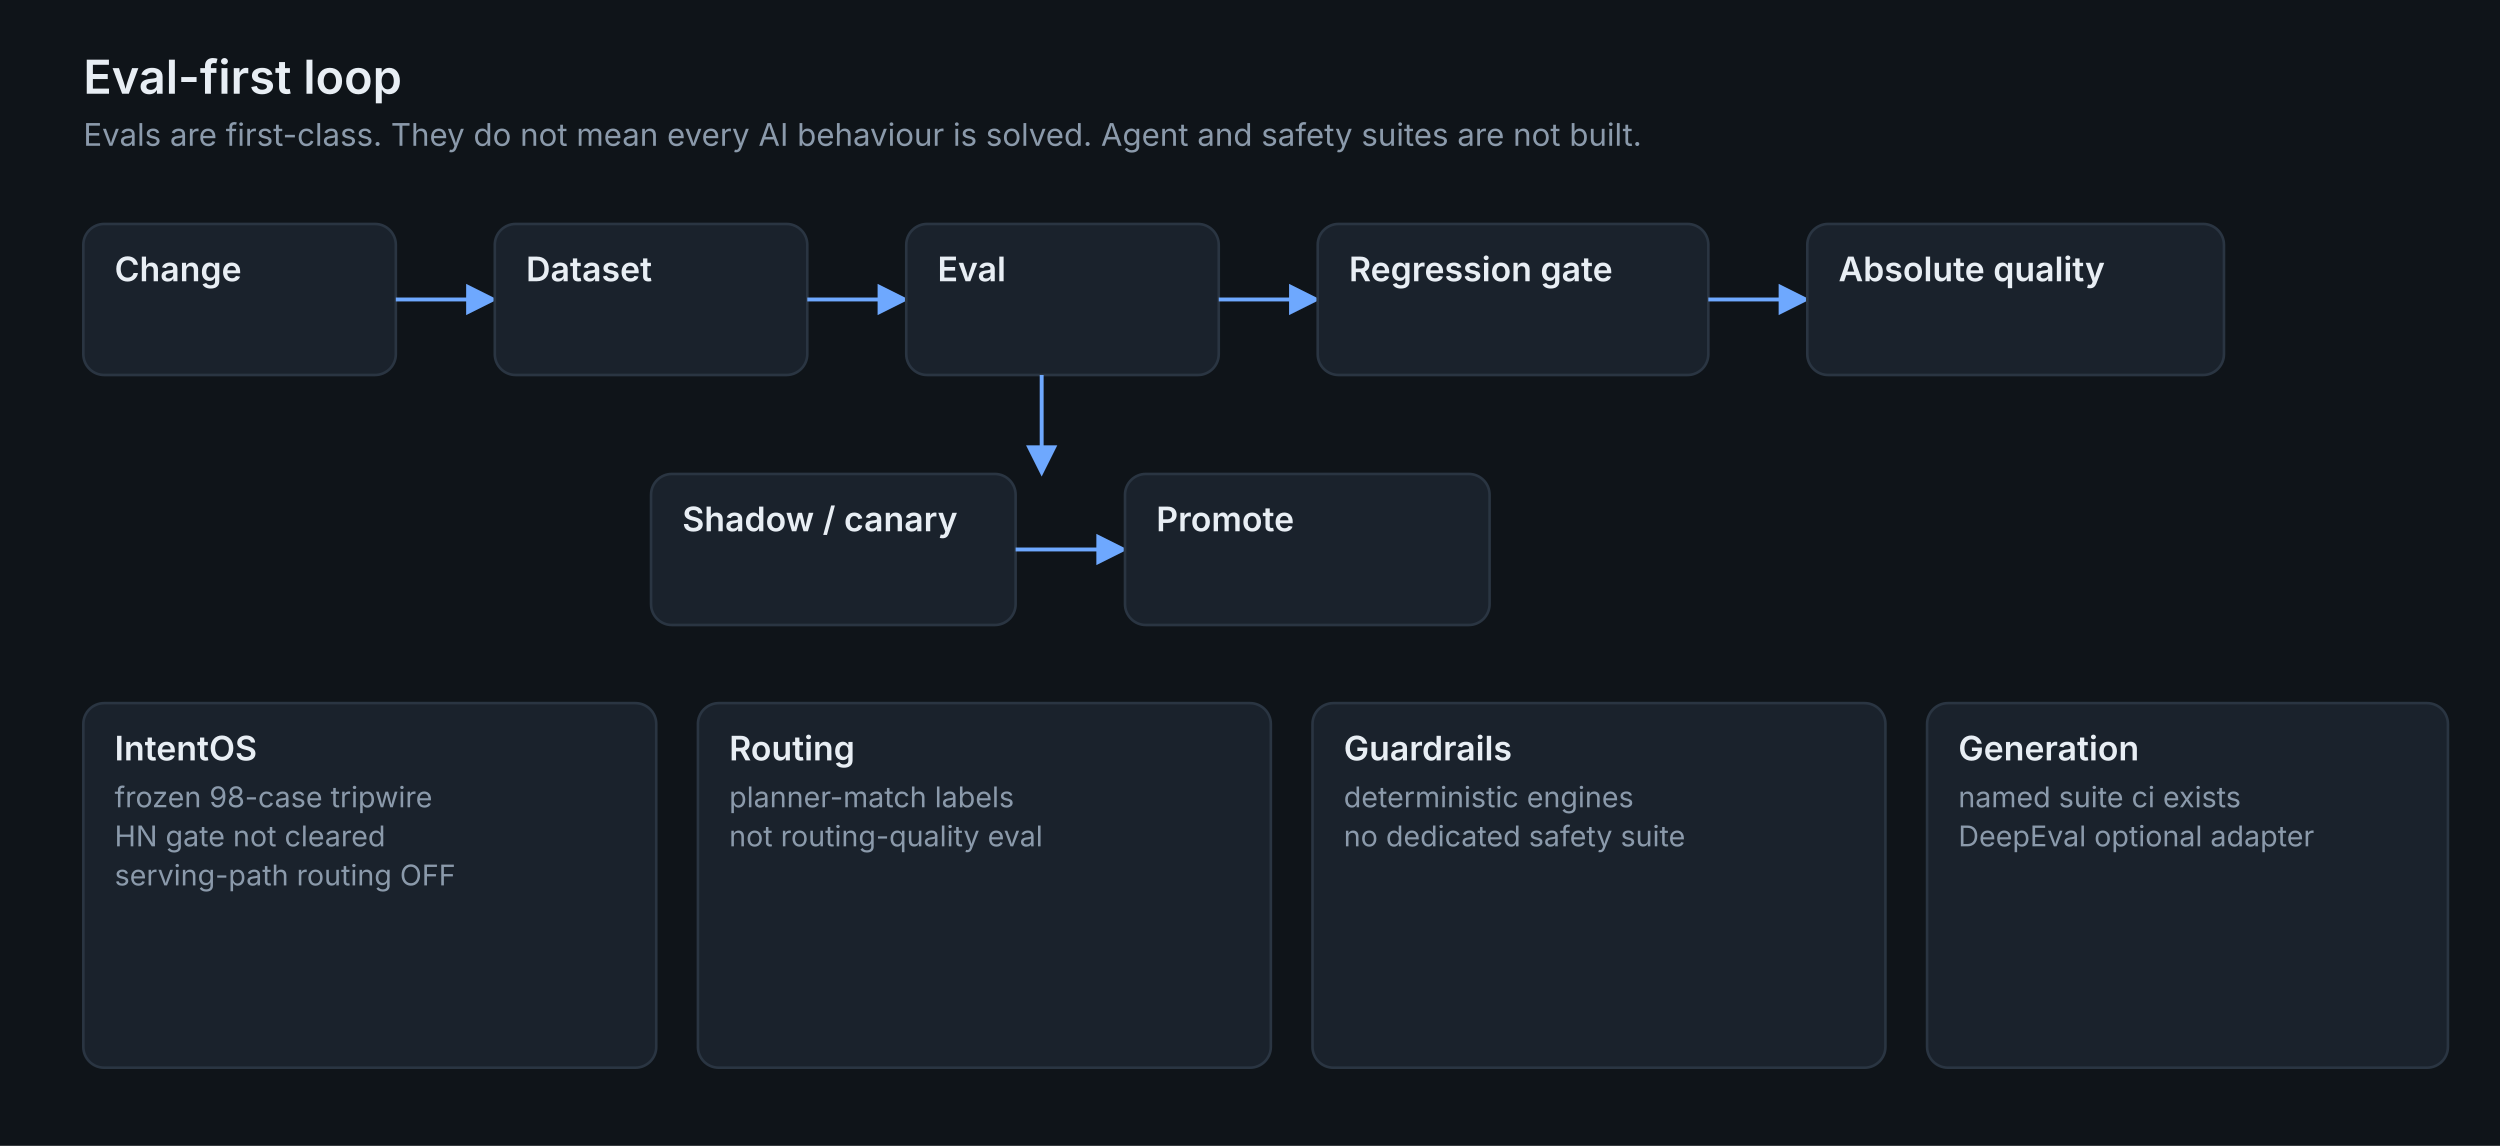
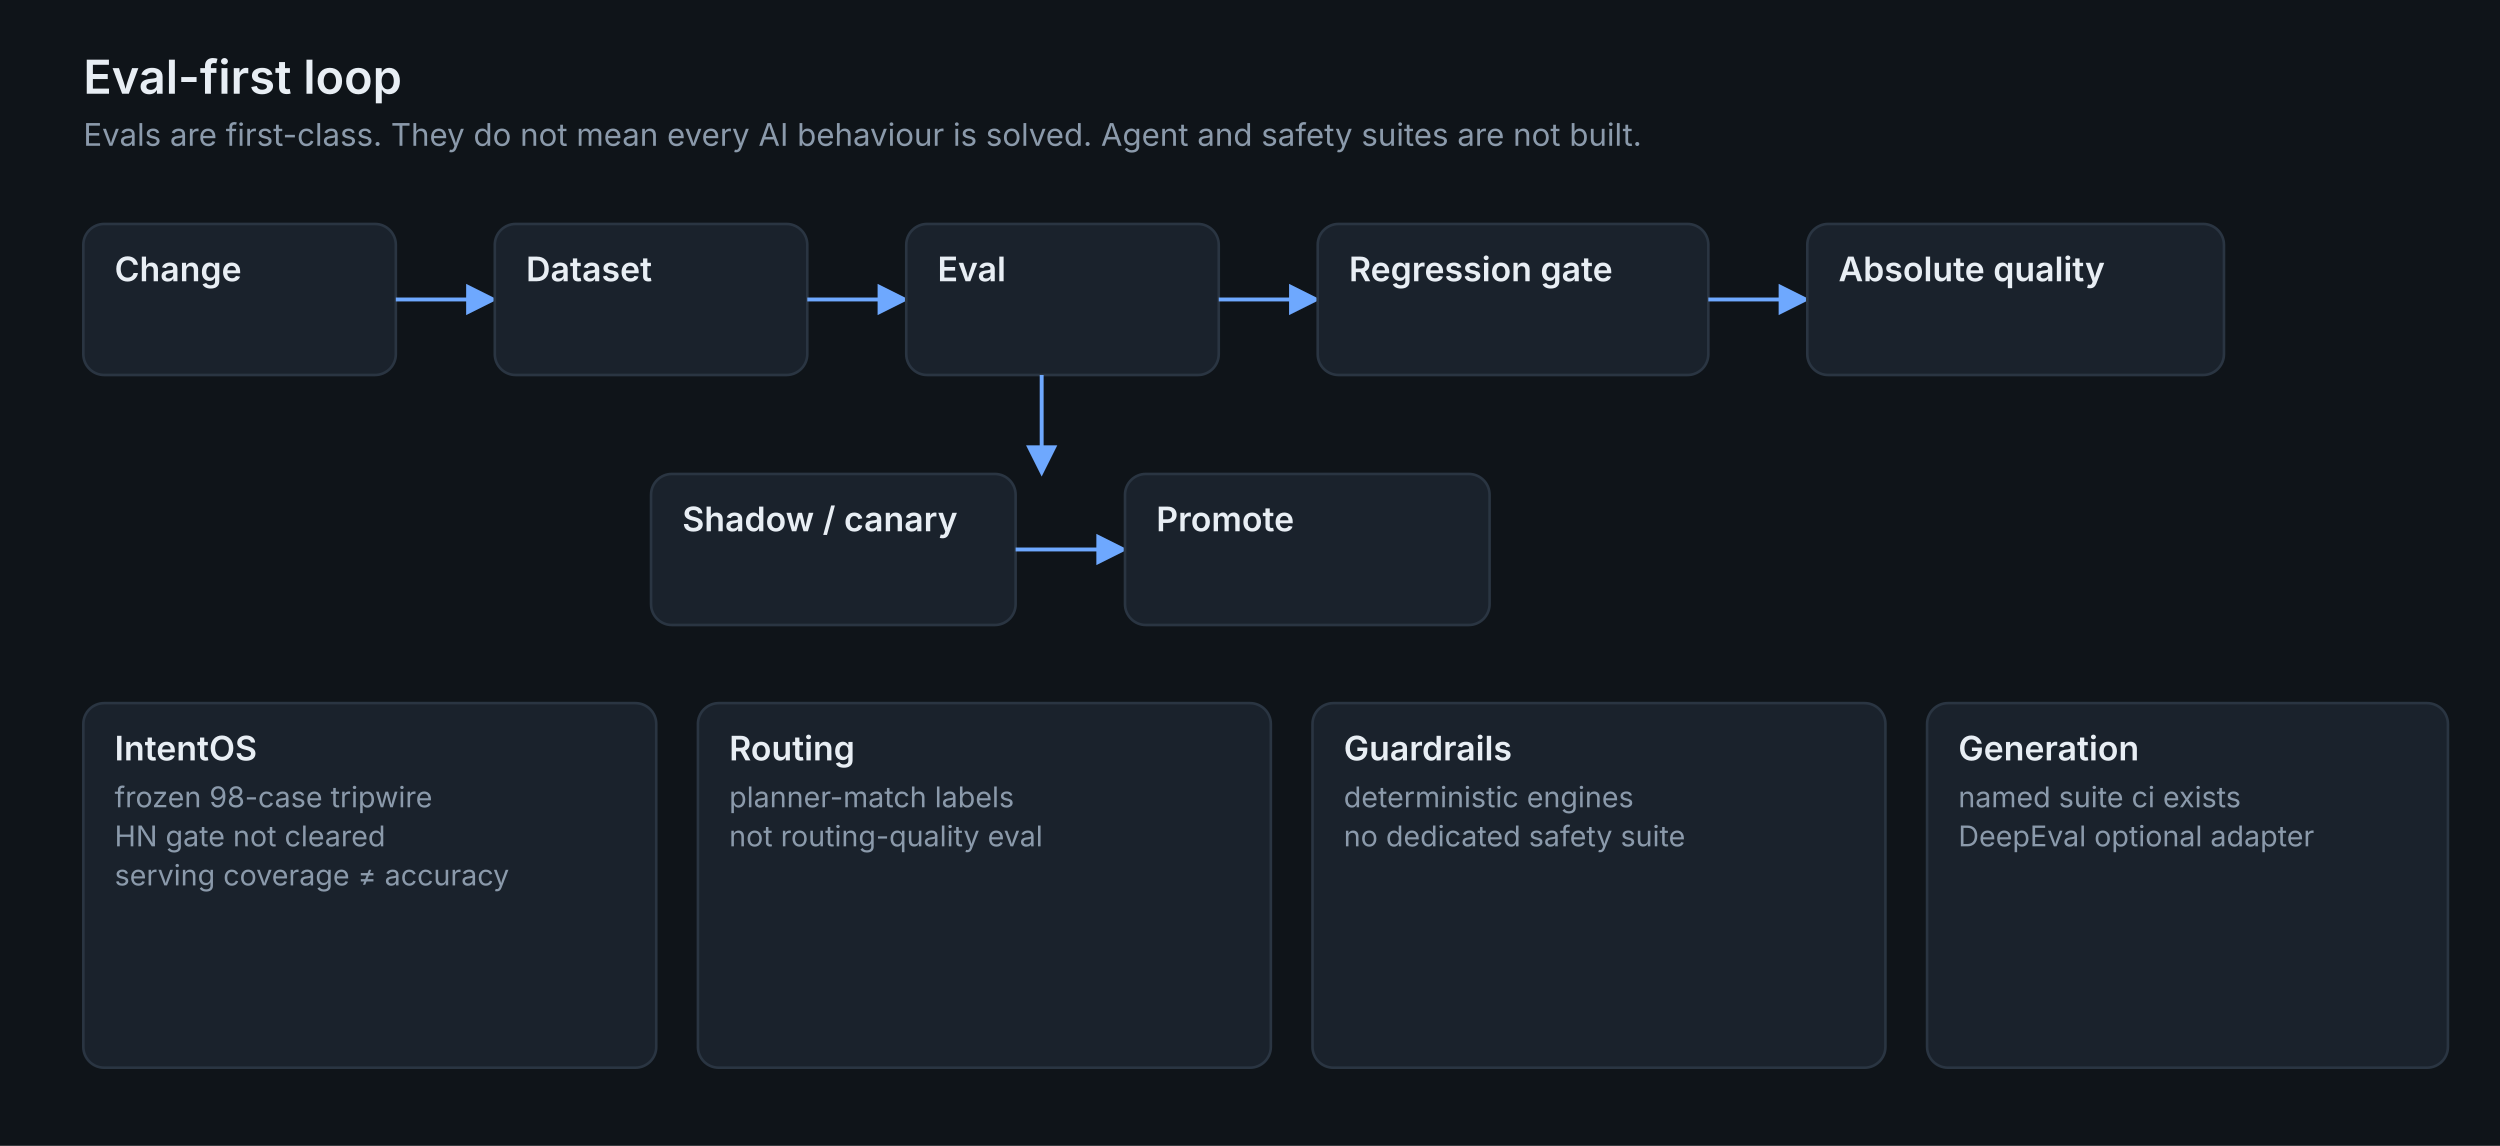
<svg xmlns="http://www.w3.org/2000/svg" width="960" height="440" viewBox="0 0 960 440" role="img" aria-labelledby="title desc">
  <rect width="960" height="440" fill="#0f1419" />
  <defs>
    <marker id="arrow" markerWidth="8" markerHeight="8" refX="6" refY="4" orient="auto">
      <path d="M0,0 L8,4 L0,8 z" fill="#6ea8fe" />
    </marker>
  </defs>
  <text x="32" y="36" fill="#e8eef4" font-family="ui-sans-serif, system-ui, -apple-system, 'Segoe UI', sans-serif" font-size="18" font-weight="600">Eval-first loop</text>
  <text x="32" y="56" fill="#8b9aab" font-family="ui-sans-serif, system-ui, -apple-system, 'Segoe UI', sans-serif" font-size="12">Evals are first-class. They do not mean every AI behaviour is solved. Agent and safety suites are not built.</text>
  <rect x="32" y="86" width="120" height="58" rx="8" fill="#1a222c" stroke="#2a3542" />
  <text x="44" y="108" fill="#e8eef4" font-family="ui-sans-serif, system-ui, -apple-system, 'Segoe UI', sans-serif" font-size="13" font-weight="600">Change</text>
  <line x1="152" y1="115" x2="188" y2="115" stroke="#6ea8fe" stroke-width="1.5" marker-end="url(#arrow)" />
  <rect x="190" y="86" width="120" height="58" rx="8" fill="#1a222c" stroke="#2a3542" />
  <text x="202" y="108" fill="#e8eef4" font-family="ui-sans-serif, system-ui, -apple-system, 'Segoe UI', sans-serif" font-size="13" font-weight="600">Dataset</text>
  <line x1="310" y1="115" x2="346" y2="115" stroke="#6ea8fe" stroke-width="1.5" marker-end="url(#arrow)" />
  <rect x="348" y="86" width="120" height="58" rx="8" fill="#1a222c" stroke="#2a3542" />
  <text x="360" y="108" fill="#e8eef4" font-family="ui-sans-serif, system-ui, -apple-system, 'Segoe UI', sans-serif" font-size="13" font-weight="600">Eval</text>
  <line x1="468" y1="115" x2="504" y2="115" stroke="#6ea8fe" stroke-width="1.5" marker-end="url(#arrow)" />
  <rect x="506" y="86" width="150" height="58" rx="8" fill="#1a222c" stroke="#2a3542" />
  <text x="518" y="108" fill="#e8eef4" font-family="ui-sans-serif, system-ui, -apple-system, 'Segoe UI', sans-serif" font-size="13" font-weight="600">Regression gate</text>
  <line x1="656" y1="115" x2="692" y2="115" stroke="#6ea8fe" stroke-width="1.5" marker-end="url(#arrow)" />
  <rect x="694" y="86" width="160" height="58" rx="8" fill="#1a222c" stroke="#2a3542" />
  <text x="706" y="108" fill="#e8eef4" font-family="ui-sans-serif, system-ui, -apple-system, 'Segoe UI', sans-serif" font-size="13" font-weight="600">Absolute quality</text>
  <line x1="400" y1="144" x2="400" y2="180" stroke="#6ea8fe" stroke-width="1.5" marker-end="url(#arrow)" />
  <rect x="250" y="182" width="140" height="58" rx="8" fill="#1a222c" stroke="#2a3542" />
  <text x="262" y="204" fill="#e8eef4" font-family="ui-sans-serif, system-ui, -apple-system, 'Segoe UI', sans-serif" font-size="13" font-weight="600">Shadow / canary</text>
  <line x1="390" y1="211" x2="430" y2="211" stroke="#6ea8fe" stroke-width="1.5" marker-end="url(#arrow)" />
  <rect x="432" y="182" width="140" height="58" rx="8" fill="#1a222c" stroke="#2a3542" />
  <text x="444" y="204" fill="#e8eef4" font-family="ui-sans-serif, system-ui, -apple-system, 'Segoe UI', sans-serif" font-size="13" font-weight="600">Promote</text>
  <rect x="32" y="270" width="220" height="140" rx="8" fill="#1a222c" stroke="#2a3542" />
  <text x="44" y="292" fill="#e8eef4" font-family="ui-sans-serif, system-ui, -apple-system, 'Segoe UI', sans-serif" font-size="13" font-weight="600">IntentOS</text>
  <text x="44" y="310" fill="#8b9aab" font-family="ui-sans-serif, system-ui, -apple-system, 'Segoe UI', sans-serif" font-size="11">frozen 98-case tripwire</text>
  <text x="44" y="325" fill="#8b9aab" font-family="ui-sans-serif, system-ui, -apple-system, 'Segoe UI', sans-serif" font-size="11">HN gate not cleared</text>
-   <text x="44" y="340" fill="#8b9aab" font-family="ui-sans-serif, system-ui, -apple-system, 'Segoe UI', sans-serif" font-size="11">serving-path routing OFF</text>
+   <text x="44" y="340" fill="#8b9aab" font-family="ui-sans-serif, system-ui, -apple-system, 'Segoe UI', sans-serif" font-size="11">serving coverage ≠ accuracy</text>
  <rect x="268" y="270" width="220" height="140" rx="8" fill="#1a222c" stroke="#2a3542" />
  <text x="280" y="292" fill="#e8eef4" font-family="ui-sans-serif, system-ui, -apple-system, 'Segoe UI', sans-serif" font-size="13" font-weight="600">Routing</text>
  <text x="280" y="310" fill="#8b9aab" font-family="ui-sans-serif, system-ui, -apple-system, 'Segoe UI', sans-serif" font-size="11">planner-match labels</text>
  <text x="280" y="325" fill="#8b9aab" font-family="ui-sans-serif, system-ui, -apple-system, 'Segoe UI', sans-serif" font-size="11">not routing-quality eval</text>
  <rect x="504" y="270" width="220" height="140" rx="8" fill="#1a222c" stroke="#2a3542" />
  <text x="516" y="292" fill="#e8eef4" font-family="ui-sans-serif, system-ui, -apple-system, 'Segoe UI', sans-serif" font-size="13" font-weight="600">Guardrails</text>
  <text x="516" y="310" fill="#8b9aab" font-family="ui-sans-serif, system-ui, -apple-system, 'Segoe UI', sans-serif" font-size="11">deterministic engines</text>
  <text x="516" y="325" fill="#8b9aab" font-family="ui-sans-serif, system-ui, -apple-system, 'Segoe UI', sans-serif" font-size="11">no dedicated safety suite</text>
  <rect x="740" y="270" width="200" height="140" rx="8" fill="#1a222c" stroke="#2a3542" />
  <text x="752" y="292" fill="#e8eef4" font-family="ui-sans-serif, system-ui, -apple-system, 'Segoe UI', sans-serif" font-size="13" font-weight="600">Generation</text>
  <text x="752" y="310" fill="#8b9aab" font-family="ui-sans-serif, system-ui, -apple-system, 'Segoe UI', sans-serif" font-size="11">named suite ci exists</text>
  <text x="752" y="325" fill="#8b9aab" font-family="ui-sans-serif, system-ui, -apple-system, 'Segoe UI', sans-serif" font-size="11">DeepEval optional adapter</text>
</svg>
